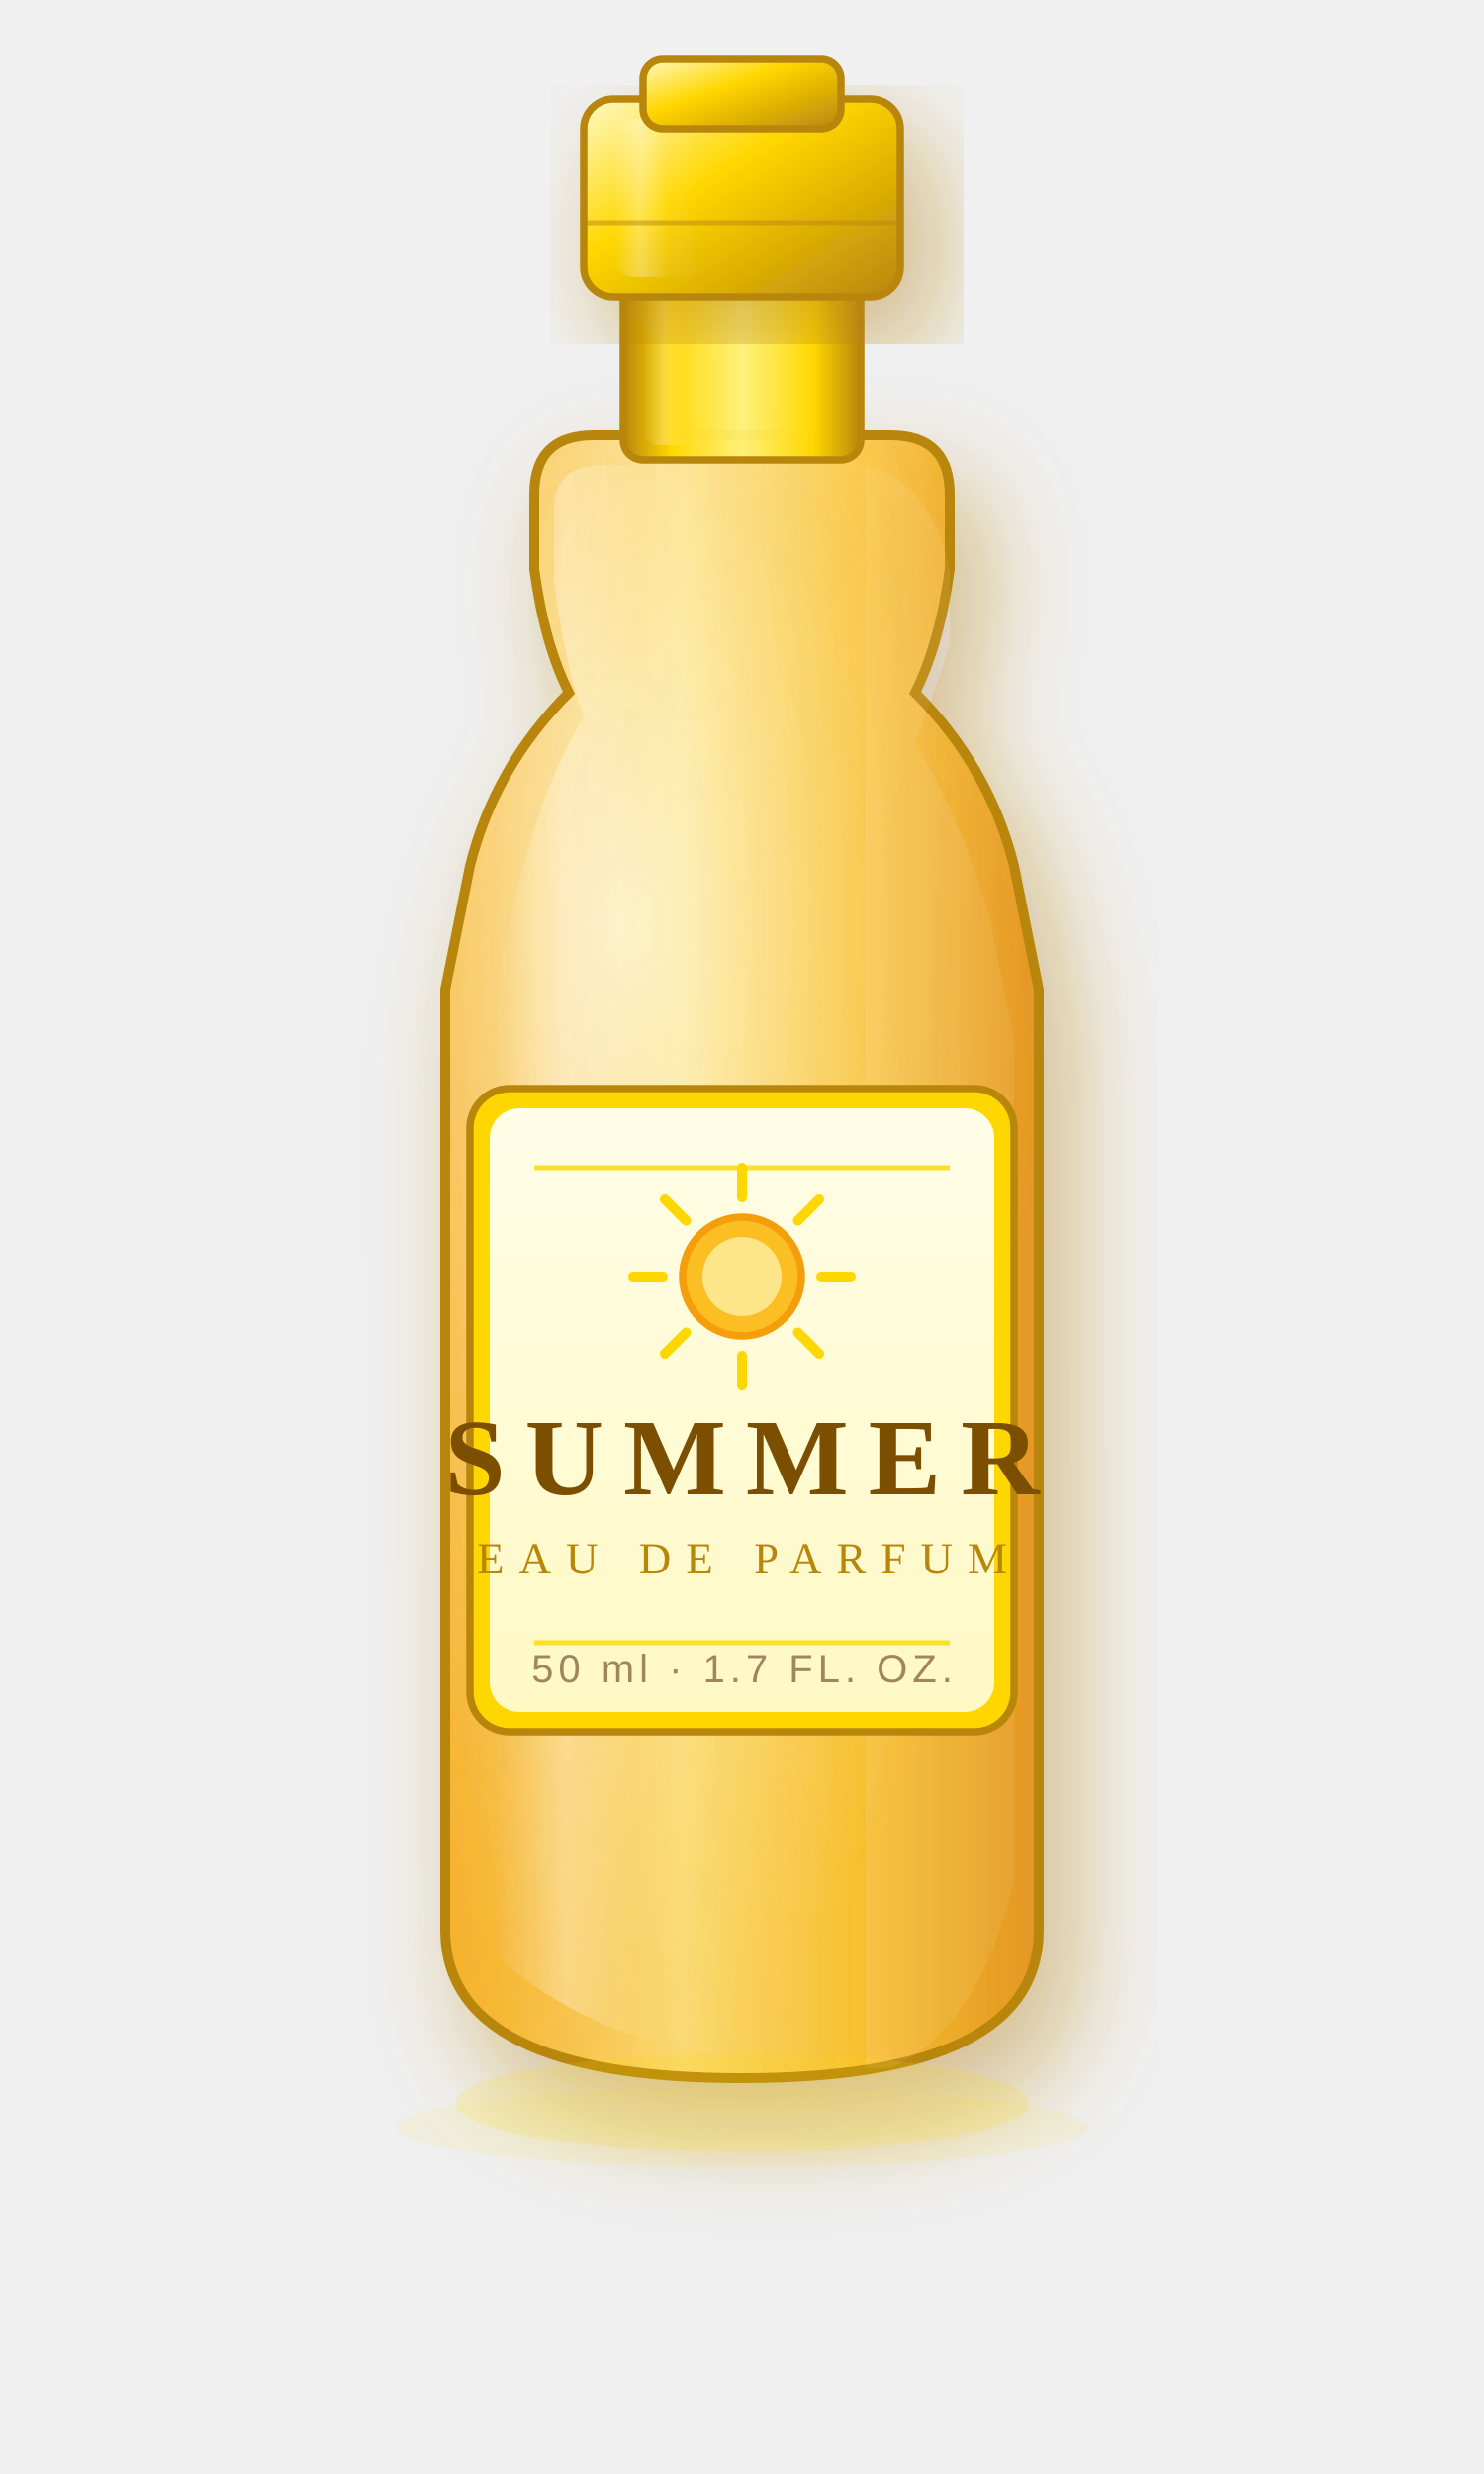
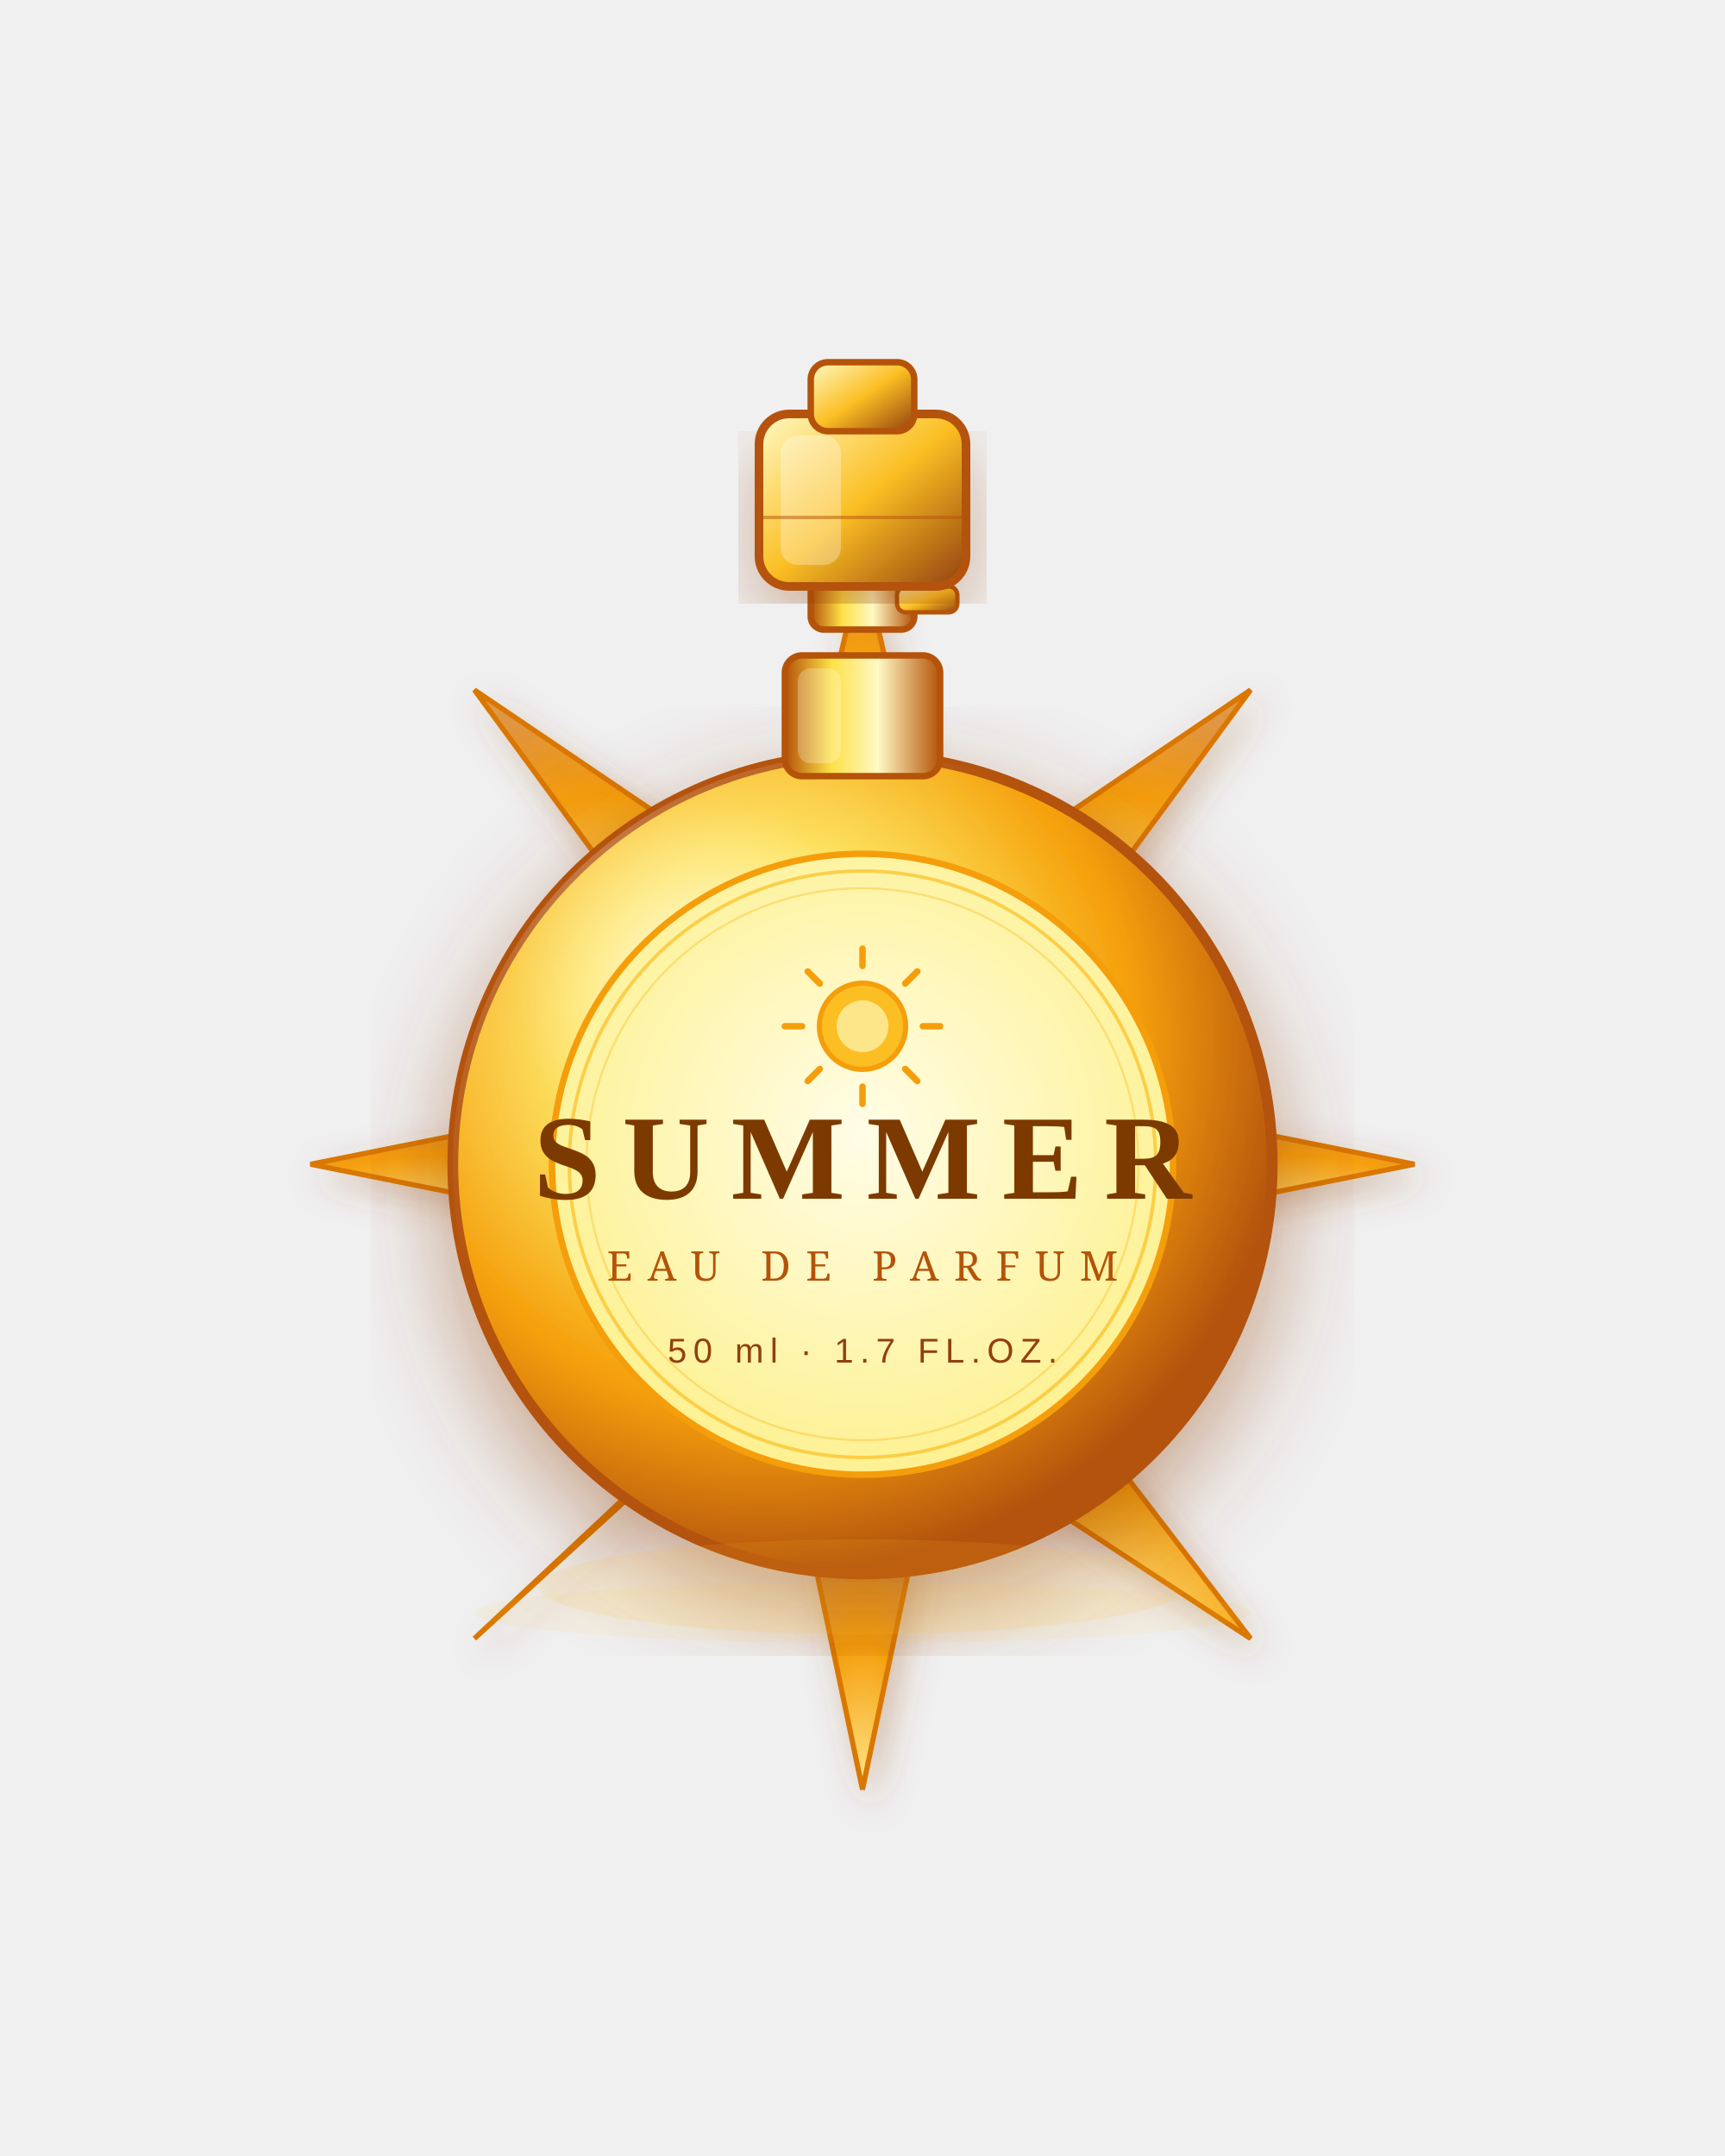
- <svg xmlns="http://www.w3.org/2000/svg" viewBox="0 0 300 500" width="300" height="500">
+ <svg xmlns="http://www.w3.org/2000/svg" viewBox="0 0 400 500" width="400" height="500">
  <defs>
-     <linearGradient id="bottleGrad" x1="0%" y1="0%" x2="100%" y2="0%">
-       <stop offset="0%" style="stop-color:#b8860b;stop-opacity:1" />
-       <stop offset="20%" style="stop-color:#ffd700;stop-opacity:1" />
-       <stop offset="50%" style="stop-color:#fff176;stop-opacity:0.95" />
-       <stop offset="80%" style="stop-color:#ffd700;stop-opacity:1" />
-       <stop offset="100%" style="stop-color:#b8860b;stop-opacity:1" />
-     </linearGradient>
-     <linearGradient id="liquidGrad" x1="0%" y1="0%" x2="100%" y2="0%">
-       <stop offset="0%" style="stop-color:#f59e0b;stop-opacity:0.85" />
-       <stop offset="40%" style="stop-color:#fde68a;stop-opacity:0.9" />
-       <stop offset="70%" style="stop-color:#fbbf24;stop-opacity:0.85" />
-       <stop offset="100%" style="stop-color:#d97706;stop-opacity:0.85" />
+     <radialGradient id="bodyGrad" cx="38%" cy="35%" r="65%">
+       <stop offset="0%" style="stop-color:#fff9c4;stop-opacity:1" />
+       <stop offset="35%" style="stop-color:#fde047;stop-opacity:1" />
+       <stop offset="70%" style="stop-color:#f59e0b;stop-opacity:1" />
+       <stop offset="100%" style="stop-color:#b45309;stop-opacity:1" />
+     </radialGradient>
+     <radialGradient id="rayGrad" cx="50%" cy="100%" r="100%">
+       <stop offset="0%" style="stop-color:#fde68a;stop-opacity:1" />
+       <stop offset="60%" style="stop-color:#f59e0b;stop-opacity:1" />
+       <stop offset="100%" style="stop-color:#d97706;stop-opacity:0.7" />
+     </radialGradient>
+     <linearGradient id="neckGrad" x1="0%" y1="0%" x2="100%" y2="0%">
+       <stop offset="0%" style="stop-color:#b45309" />
+       <stop offset="30%" style="stop-color:#fde047" />
+       <stop offset="60%" style="stop-color:#fff9c4" />
+       <stop offset="100%" style="stop-color:#b45309" />
    </linearGradient>
    <linearGradient id="capGrad" x1="0%" y1="0%" x2="100%" y2="100%">
-       <stop offset="0%" style="stop-color:#fff9c4;stop-opacity:1" />
-       <stop offset="40%" style="stop-color:#ffd700;stop-opacity:1" />
-       <stop offset="100%" style="stop-color:#b8860b;stop-opacity:1" />
+       <stop offset="0%" style="stop-color:#fff9c4" />
+       <stop offset="50%" style="stop-color:#fbbf24" />
+       <stop offset="100%" style="stop-color:#92400e" />
    </linearGradient>
-     <linearGradient id="shineGrad" x1="0%" y1="0%" x2="100%" y2="0%">
-       <stop offset="0%" style="stop-color:#ffffff;stop-opacity:0" />
-       <stop offset="30%" style="stop-color:#ffffff;stop-opacity:0.6" />
-       <stop offset="60%" style="stop-color:#ffffff;stop-opacity:0.1" />
+     <radialGradient id="shine" cx="30%" cy="28%" r="45%">
+       <stop offset="0%" style="stop-color:#ffffff;stop-opacity:0.7" />
+       <stop offset="50%" style="stop-color:#ffffff;stop-opacity:0.15" />
      <stop offset="100%" style="stop-color:#ffffff;stop-opacity:0" />
-     </linearGradient>
-     <filter id="shadow" x="-20%" y="-10%" width="140%" height="130%">
-       <feDropShadow dx="6" dy="10" stdDeviation="10" flood-color="#b8860b" flood-opacity="0.5" />
+     </radialGradient>
+     <radialGradient id="labelGrad" cx="50%" cy="45%" r="60%">
+       <stop offset="0%" style="stop-color:#fffde7" />
+       <stop offset="100%" style="stop-color:#fef08a" />
+     </radialGradient>
+     <filter id="shadow">
+       <feDropShadow dx="0" dy="8" stdDeviation="12" flood-color="#92400e" flood-opacity="0.45" />
    </filter>
-     <radialGradient id="glassGrad" cx="30%" cy="30%" r="70%">
-       <stop offset="0%" style="stop-color:#fffde7;stop-opacity:0.7" />
-       <stop offset="100%" style="stop-color:#fbc02d;stop-opacity:0.3" />
-     </radialGradient>
-     <linearGradient id="labelGrad" x1="0%" y1="0%" x2="0%" y2="100%">
-       <stop offset="0%" style="stop-color:#fffde7;stop-opacity:1" />
-       <stop offset="100%" style="stop-color:#fff9c4;stop-opacity:1" />
-     </linearGradient>
-     <clipPath id="bottleClip">
-       <path d="         M115,140         Q110,130 108,115         L108,100         Q108,88 120,88         L180,88         Q192,88 192,100         L192,115         Q190,130 185,140         Q200,155 205,175         L210,200         L210,390         Q210,420 150,420         Q90,420 90,390         L90,200         L95,175         Q100,155 115,140         Z       " />
-     </clipPath>
+     <filter id="rayShadow">
+       <feDropShadow dx="2" dy="3" stdDeviation="4" flood-color="#92400e" flood-opacity="0.3" />
+     </filter>
  </defs>
-   <rect width="300" height="500" fill="none" />
-   <g filter="url(#shadow)">
-     <path d="       M115,140       Q110,130 108,115       L108,100       Q108,88 120,88       L180,88       Q192,88 192,100       L192,115       Q190,130 185,140       Q200,155 205,175       L210,200       L210,390       Q210,420 150,420       Q90,420 90,390       L90,200       L95,175       Q100,155 115,140       Z     " fill="url(#liquidGrad)" />
-     <path d="       M115,140       Q110,130 108,115       L108,100       Q108,88 120,88       L180,88       Q192,88 192,100       L192,115       Q190,130 185,140       Q200,155 205,175       L210,200       L210,390       Q210,420 150,420       Q90,420 90,390       L90,200       L95,175       Q100,155 115,140       Z     " fill="url(#glassGrad)" />
-     <path d="       M115,140       Q110,130 108,115       L108,100       Q108,88 120,88       L180,88       Q192,88 192,100       L192,115       Q190,130 185,140       Q200,155 205,175       L210,200       L210,390       Q210,420 150,420       Q90,420 90,390       L90,200       L95,175       Q100,155 115,140       Z     " fill="none" stroke="#b8860b" stroke-width="2" />
-     <path d="       M118,145       Q114,133 112,118       L112,103       Q112,94 122,94       L148,94       L148,415       Q120,413 100,395       L100,200       L105,178       Q110,158 118,145       Z     " fill="url(#shineGrad)" opacity="0.5" />
-     <path d="       M185,150       Q194,165 200,185       L205,210       L205,380       Q198,410 180,418       L175,418       L175,94       Q188,97 192,115       L192,130       Q189,140 185,150       Z     " fill="#ffffff" opacity="0.08" />
+   <g filter="url(#rayShadow)">
+     <polygon points="200,130  188,182  212,182" fill="url(#rayGrad)" stroke="#d97706" stroke-width="1.2" />
+     <polygon points="290,160  228,202  246,220" fill="url(#rayGrad)" stroke="#d97706" stroke-width="1.2" />
+     <polygon points="328,270  268,258  268,282" fill="url(#rayGrad)" stroke="#d97706" stroke-width="1.2" />
+     <polygon points="290,380  244,320  226,338" fill="url(#rayGrad)" stroke="#d97706" stroke-width="1.2" />
+     <polygon points="200,415  188,358  212,358" fill="url(#rayGrad)" stroke="#d97706" stroke-width="1.2" />
+     <polygon points="110,380  156,338  174,320" fill="url(#rayGrad)" stroke="#d97706" stroke-width="1.2" />
+     <polygon points="72,270  132,282  132,258" fill="url(#rayGrad)" stroke="#d97706" stroke-width="1.2" />
+     <polygon points="110,160  154,220  172,202" fill="url(#rayGrad)" stroke="#d97706" stroke-width="1.2" />
  </g>
-   <g>
-     <rect x="95" y="220" width="110" height="130" rx="8" ry="8" fill="#ffd700" stroke="#b8860b" stroke-width="1.5" />
-     <rect x="99" y="224" width="102" height="122" rx="6" ry="6" fill="url(#labelGrad)" />
-     <line x1="108" y1="236" x2="192" y2="236" stroke="#ffd700" stroke-width="1" opacity="0.8" />
-     <line x1="108" y1="332" x2="192" y2="332" stroke="#ffd700" stroke-width="1" opacity="0.8" />
-     <g transform="translate(150, 258)">
-       <line x1="0" y1="-16" x2="0" y2="-22" stroke="#ffd700" stroke-width="2" stroke-linecap="round" />
-       <line x1="0" y1="16" x2="0" y2="22" stroke="#ffd700" stroke-width="2" stroke-linecap="round" />
-       <line x1="-16" y1="0" x2="-22" y2="0" stroke="#ffd700" stroke-width="2" stroke-linecap="round" />
-       <line x1="16" y1="0" x2="22" y2="0" stroke="#ffd700" stroke-width="2" stroke-linecap="round" />
-       <line x1="-11.3" y1="-11.3" x2="-15.6" y2="-15.6" stroke="#ffd700" stroke-width="2" stroke-linecap="round" />
-       <line x1="11.3" y1="-11.3" x2="15.6" y2="-15.6" stroke="#ffd700" stroke-width="2" stroke-linecap="round" />
-       <line x1="-11.3" y1="11.3" x2="-15.6" y2="15.6" stroke="#ffd700" stroke-width="2" stroke-linecap="round" />
-       <line x1="11.3" y1="11.3" x2="15.6" y2="15.6" stroke="#ffd700" stroke-width="2" stroke-linecap="round" />
-       <circle cx="0" cy="0" r="12" fill="#fbbf24" stroke="#f59e0b" stroke-width="1.5" />
-       <circle cx="0" cy="0" r="8" fill="#fde68a" />
-     </g>
-     <text x="150" y="302" font-family="Georgia, 'Times New Roman', serif" font-size="22" font-weight="bold" letter-spacing="4" text-anchor="middle" fill="#7c4f00">SUMMER</text>
-     <text x="150" y="318" font-family="Georgia, 'Times New Roman', serif" font-size="9" letter-spacing="3" text-anchor="middle" fill="#b8860b">EAU DE PARFUM</text>
-     <text x="150" y="340" font-family="Arial, sans-serif" font-size="8" letter-spacing="1" text-anchor="middle" fill="#a0855f">50 ml · 1.7 FL. OZ.</text>
+   <circle cx="200" cy="270" r="95" fill="url(#bodyGrad)" stroke="#b45309" stroke-width="2.5" filter="url(#shadow)" />
+   <circle cx="200" cy="270" r="95" fill="url(#shine)" />
+   <circle cx="200" cy="270" r="72" fill="url(#labelGrad)" stroke="#f59e0b" stroke-width="1.5" />
+   <circle cx="200" cy="270" r="68" fill="none" stroke="#fbbf24" stroke-width="0.8" opacity="0.7" />
+   <circle cx="200" cy="270" r="64" fill="none" stroke="#fbbf24" stroke-width="0.5" opacity="0.4" />
+   <g transform="translate(200,238)">
+     <circle cx="0" cy="0" r="10" fill="#fbbf24" stroke="#f59e0b" stroke-width="1.2" />
+     <circle cx="0" cy="0" r="6" fill="#fde68a" />
+     <line x1="0" y1="-14" x2="0" y2="-18" stroke="#f59e0b" stroke-width="1.5" stroke-linecap="round" />
+     <line x1="0" y1="14" x2="0" y2="18" stroke="#f59e0b" stroke-width="1.5" stroke-linecap="round" />
+     <line x1="-14" y1="0" x2="-18" y2="0" stroke="#f59e0b" stroke-width="1.5" stroke-linecap="round" />
+     <line x1="14" y1="0" x2="18" y2="0" stroke="#f59e0b" stroke-width="1.5" stroke-linecap="round" />
+     <line x1="-9.9" y1="-9.9" x2="-12.7" y2="-12.7" stroke="#f59e0b" stroke-width="1.5" stroke-linecap="round" />
+     <line x1="9.9" y1="-9.9" x2="12.7" y2="-12.7" stroke="#f59e0b" stroke-width="1.5" stroke-linecap="round" />
+     <line x1="-9.9" y1="9.9" x2="-12.7" y2="12.7" stroke="#f59e0b" stroke-width="1.5" stroke-linecap="round" />
+     <line x1="9.9" y1="9.9" x2="12.7" y2="12.7" stroke="#f59e0b" stroke-width="1.5" stroke-linecap="round" />
  </g>
-   <rect x="126" y="55" width="48" height="38" rx="4" ry="4" fill="url(#bottleGrad)" stroke="#b8860b" stroke-width="1.5" />
-   <rect x="130" y="58" width="14" height="32" rx="3" ry="3" fill="url(#shineGrad)" opacity="0.4" />
-   <g filter="url(#shadow)">
-     <rect x="118" y="20" width="64" height="40" rx="6" ry="6" fill="url(#capGrad)" stroke="#b8860b" stroke-width="1.5" />
-     <rect x="124" y="24" width="18" height="32" rx="4" ry="4" fill="url(#shineGrad)" opacity="0.5" />
-     <line x1="118" y1="45" x2="182" y2="45" stroke="#b8860b" stroke-width="1" opacity="0.5" />
-     <rect x="130" y="12" width="40" height="14" rx="4" ry="4" fill="url(#capGrad)" stroke="#b8860b" stroke-width="1.5" />
-   </g>
-   <ellipse cx="150" cy="425" rx="58" ry="10" fill="#ffd700" opacity="0.15" />
-   <ellipse cx="150" cy="430" rx="70" ry="8" fill="#ffd700" opacity="0.08" />
+   <text x="200" y="278" font-family="Georgia, 'Times New Roman', serif" font-size="28" font-weight="bold" letter-spacing="5" text-anchor="middle" fill="#7c3a00">SUMMER</text>
+   <text x="200" y="297" font-family="Georgia, serif" font-size="9.5" letter-spacing="3.5" text-anchor="middle" fill="#b45309">EAU DE PARFUM</text>
+   <text x="200" y="316" font-family="Arial, sans-serif" font-size="8" letter-spacing="1.5" text-anchor="middle" fill="#92400e">50 ml · 1.7 FL.OZ.</text>
+   <rect x="182" y="152" width="36" height="28" rx="4" fill="url(#neckGrad)" stroke="#b45309" stroke-width="1.5" />
+   <rect x="185" y="155" width="10" height="22" rx="3" fill="#ffffff" opacity="0.25" />
+   <rect x="188" y="130" width="24" height="16" rx="3" fill="url(#neckGrad)" stroke="#b45309" stroke-width="1.5" />
+   <rect x="208" y="136" width="14" height="6" rx="2" fill="url(#capGrad)" stroke="#b45309" stroke-width="1" />
+   <rect x="176" y="96" width="48" height="40" rx="7" fill="url(#capGrad)" stroke="#b45309" stroke-width="2" filter="url(#shadow)" />
+   <rect x="181" y="101" width="14" height="30" rx="4" fill="#ffffff" opacity="0.3" />
+   <line x1="176" y1="120" x2="224" y2="120" stroke="#b45309" stroke-width="0.8" opacity="0.5" />
+   <rect x="188" y="84" width="24" height="16" rx="4" fill="url(#capGrad)" stroke="#b45309" stroke-width="1.5" />
+   <ellipse cx="200" cy="368" rx="75" ry="11" fill="#fbbf24" opacity="0.12" />
+   <ellipse cx="200" cy="374" rx="90" ry="7" fill="#fbbf24" opacity="0.07" />
</svg>
